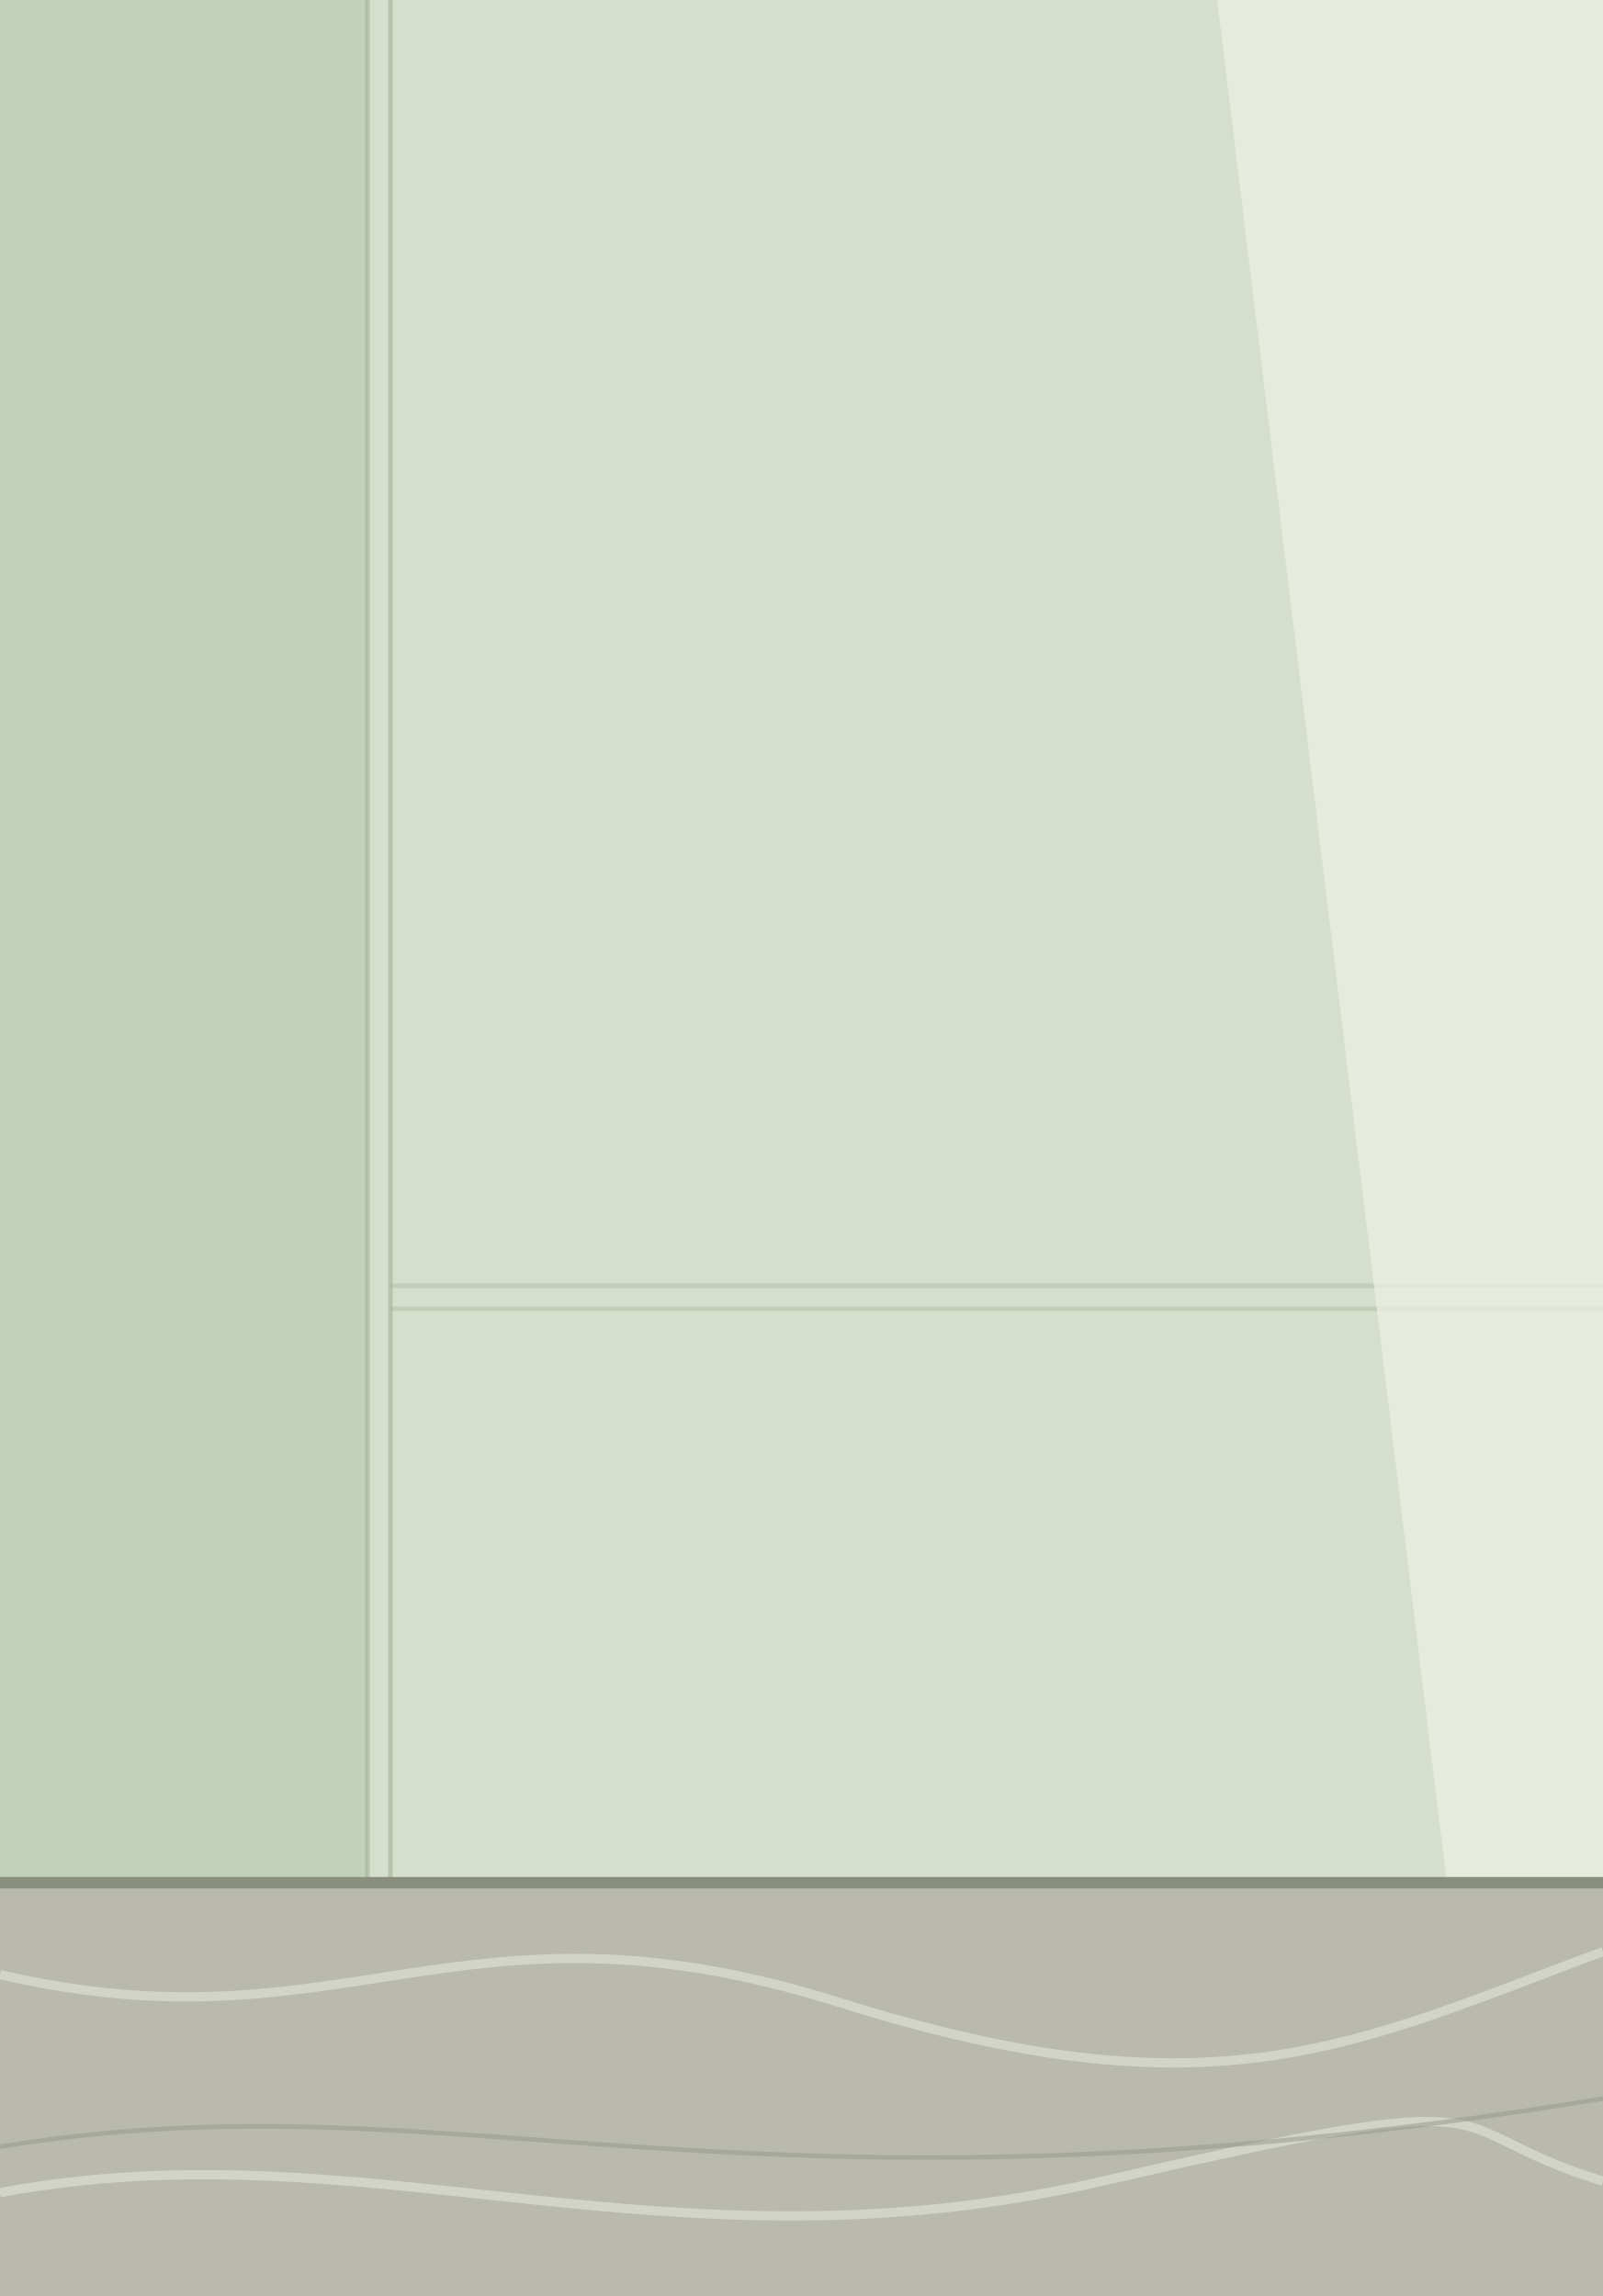
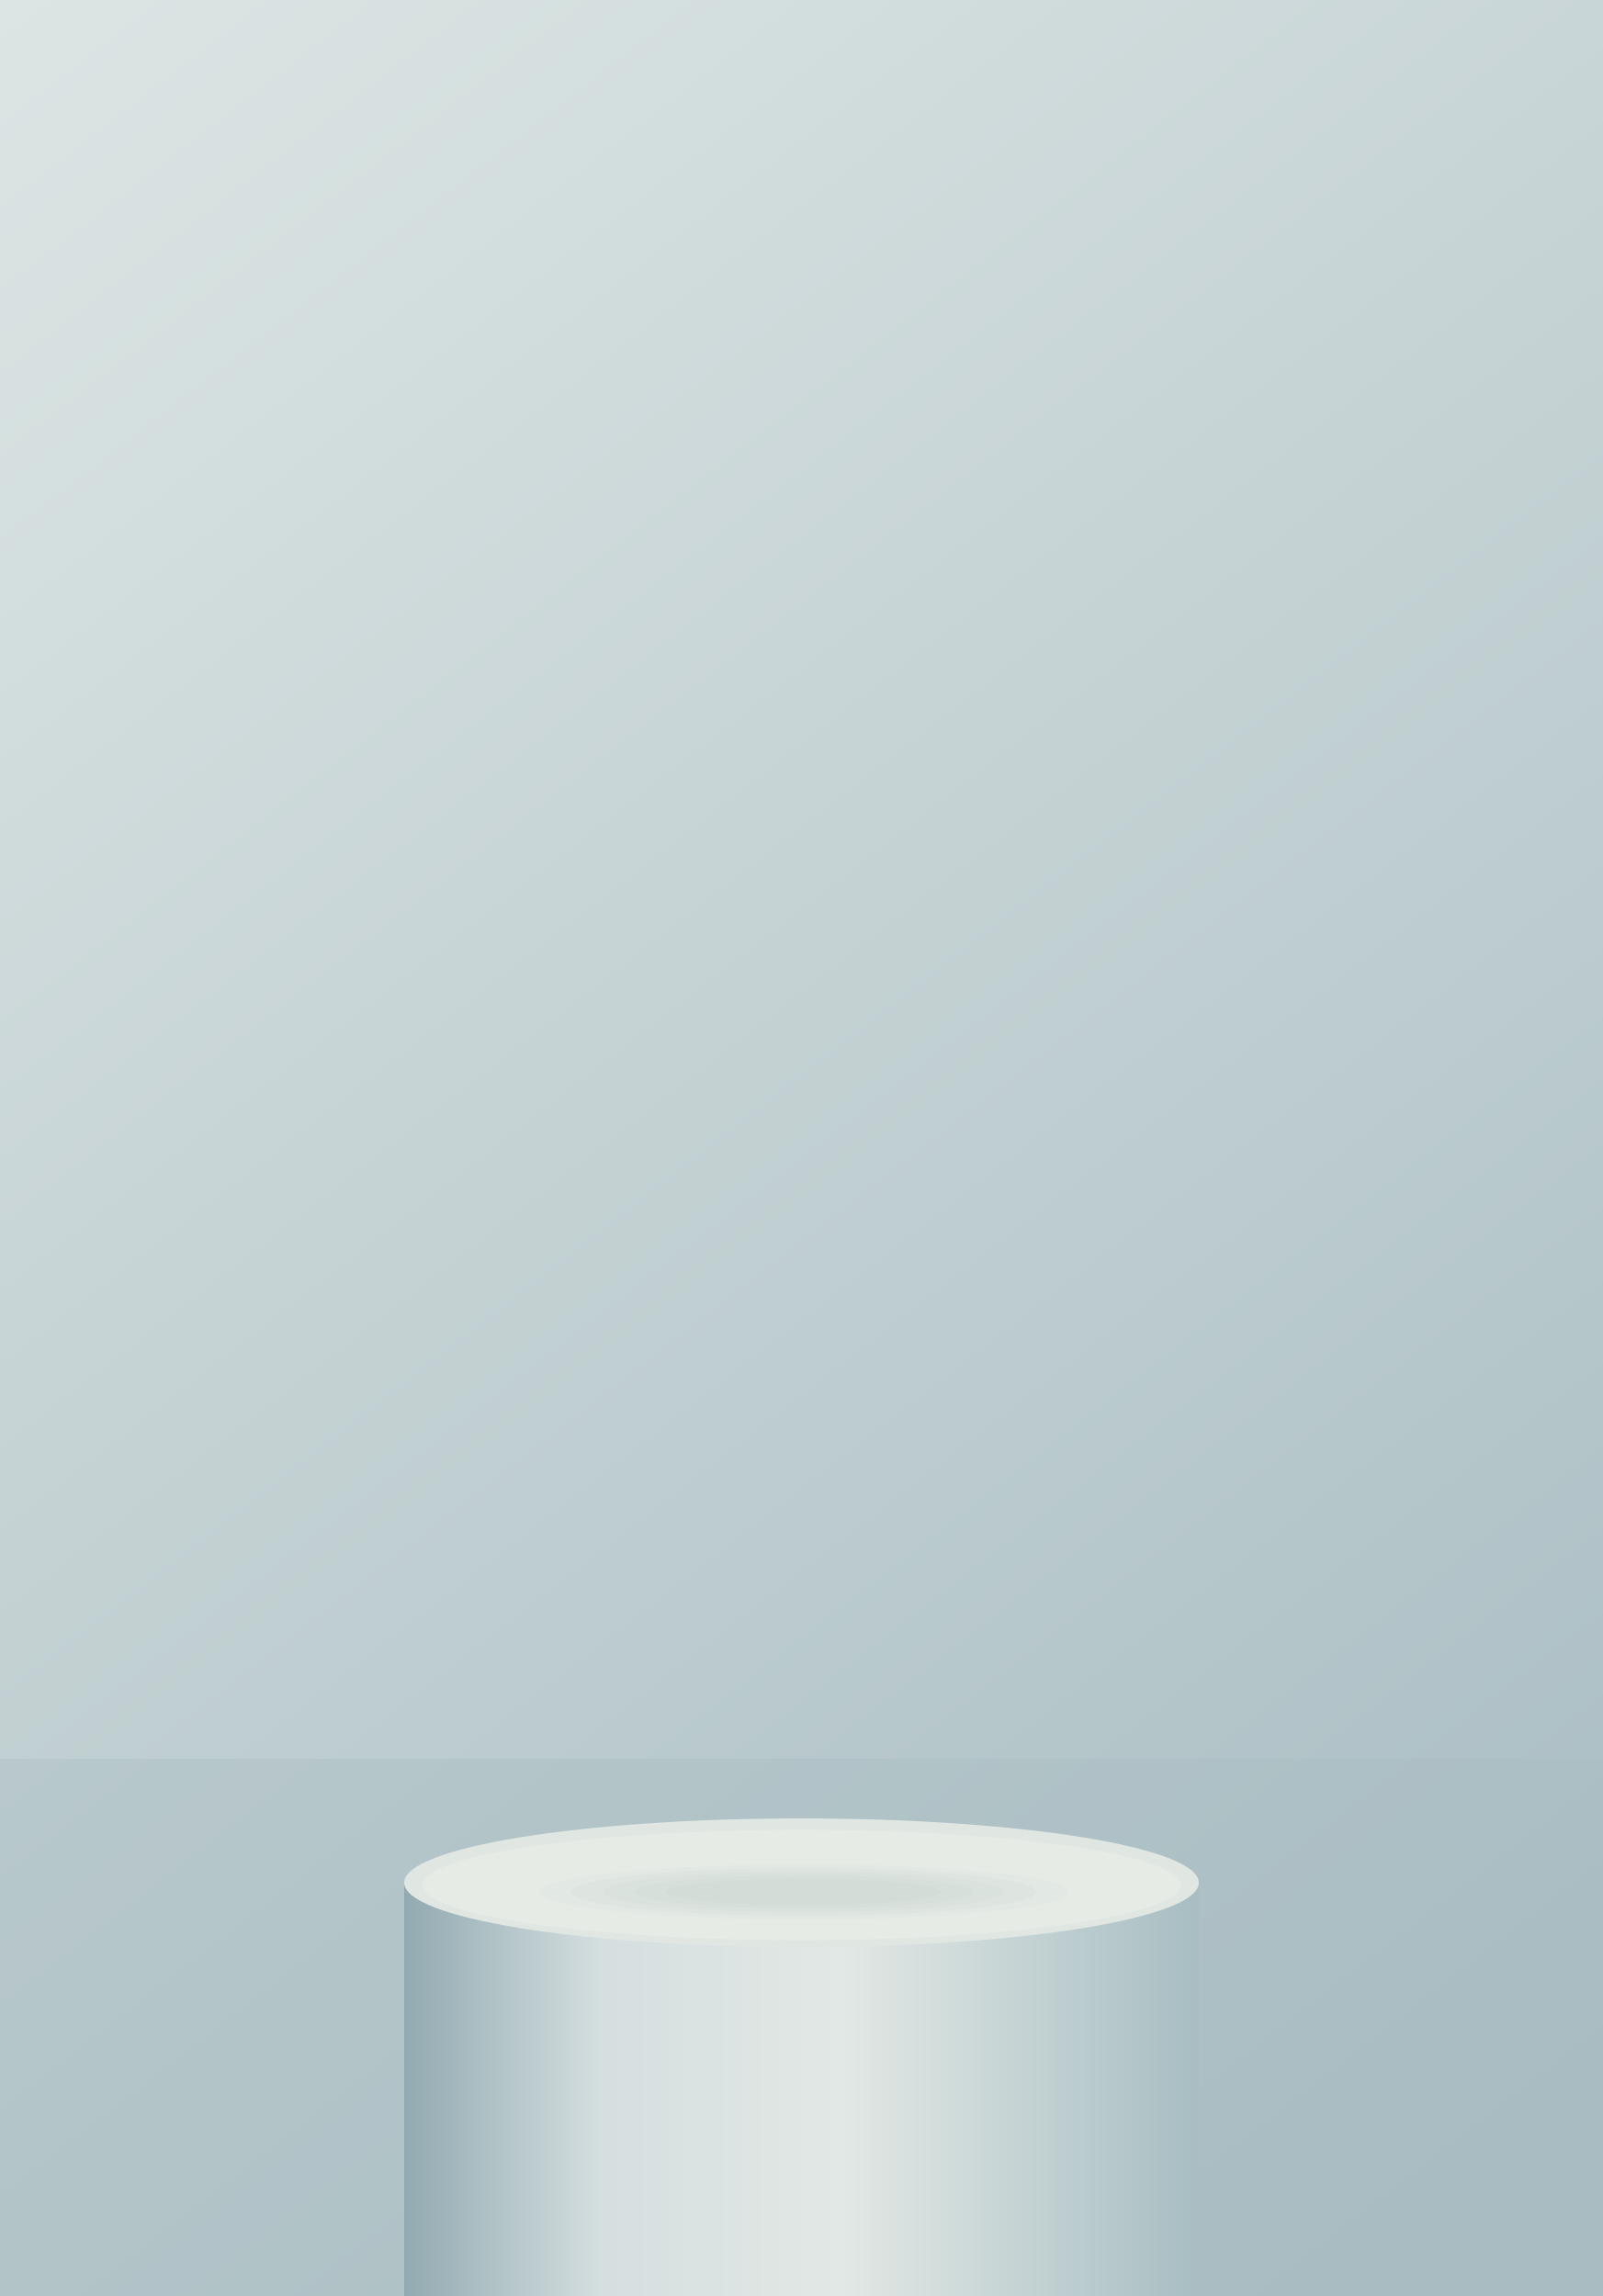
- <svg xmlns="http://www.w3.org/2000/svg" viewBox="0 0 698 1000">
-   <rect width="698" height="1000" fill="#d5dfcc" />
-   <path d="M0 0 H160 V820 H0Z" fill="#b9c9af" opacity="0.65" />
-   <path d="M160 0 V820 M170 0 V820" stroke="#9daf92" stroke-width="2" opacity="0.55" />
-   <path d="M170 560 H698 M170 570 H698" stroke="#9daf92" stroke-width="2" opacity="0.35" />
-   <path d="M530 0 H698 V820 H630Z" fill="#eef1e4" opacity="0.7" />
-   <rect y="820" width="698" height="180" fill="#b9baad" />
-   <path d="M0 820 H698" stroke="#898e7d" stroke-width="5" />
-   <path d="M0 860 C150 895 200 820 365 872 S590 890 698 850 M0 955 C160 925 290 994 480 950 S620 926 698 950" fill="none" stroke="#e5e6da" stroke-width="4" opacity="0.6" />
-   <path d="M0 935 C200 902 320 976 698 914" fill="none" stroke="#929787" stroke-width="2" opacity="0.5" />
+ <svg xmlns="http://www.w3.org/2000/svg" width="698" height="1000" viewBox="0 0 698 1000">
+   <defs>
+     <linearGradient id="wall" gradientUnits="userSpaceOnUse" x1="0" y1="0" x2="698" y2="900">
+       <stop offset="0" stop-color="#dce5e4" />
+       <stop offset="0.5" stop-color="#c3d1d3" />
+       <stop offset="1" stop-color="#a9bdc3" />
+     </linearGradient>
+     <linearGradient id="pedestal" gradientUnits="userSpaceOnUse" x1="175" y1="0" x2="524" y2="0">
+       <stop offset="0" stop-color="#91a9b0" />
+       <stop offset="0.25" stop-color="#d5dfe0" />
+       <stop offset="0.55" stop-color="#e2e8e5" />
+       <stop offset="1" stop-color="#a7bdc2" />
+     </linearGradient>
+   </defs>
+   <rect x="0" y="0" width="698" height="1000" rx="0" fill="url(#wall)" opacity="1" />
+   <rect x="0" y="766" width="698" height="234" rx="0" fill="#a5bac0" opacity="0.35" />
+   <path d="M176 820L176 1000H522L522 820Z" fill="url(#pedestal)" stroke="none" stroke-width="1" opacity="1" stroke-linecap="round" stroke-linejoin="round" />
+   <ellipse cx="349" cy="820" rx="173" ry="28" fill="#e0e7e3" opacity="1" />
+   <ellipse cx="349" cy="821" rx="165" ry="24" fill="#edf0e8" opacity="0.45" />
+   <ellipse cx="350" cy="824" rx="115.0" ry="12.0" fill="#829b9f" opacity="0.04" />
+   <ellipse cx="350" cy="824" rx="101.2" ry="10.44" fill="#829b9f" opacity="0.04" />
+   <ellipse cx="350" cy="824" rx="87.4" ry="8.88" fill="#829b9f" opacity="0.04" />
+   <ellipse cx="350" cy="824" rx="73.6" ry="7.32" fill="#829b9f" opacity="0.04" />
+   <ellipse cx="350" cy="824" rx="59.8" ry="5.76" fill="#829b9f" opacity="0.04" />
</svg>
